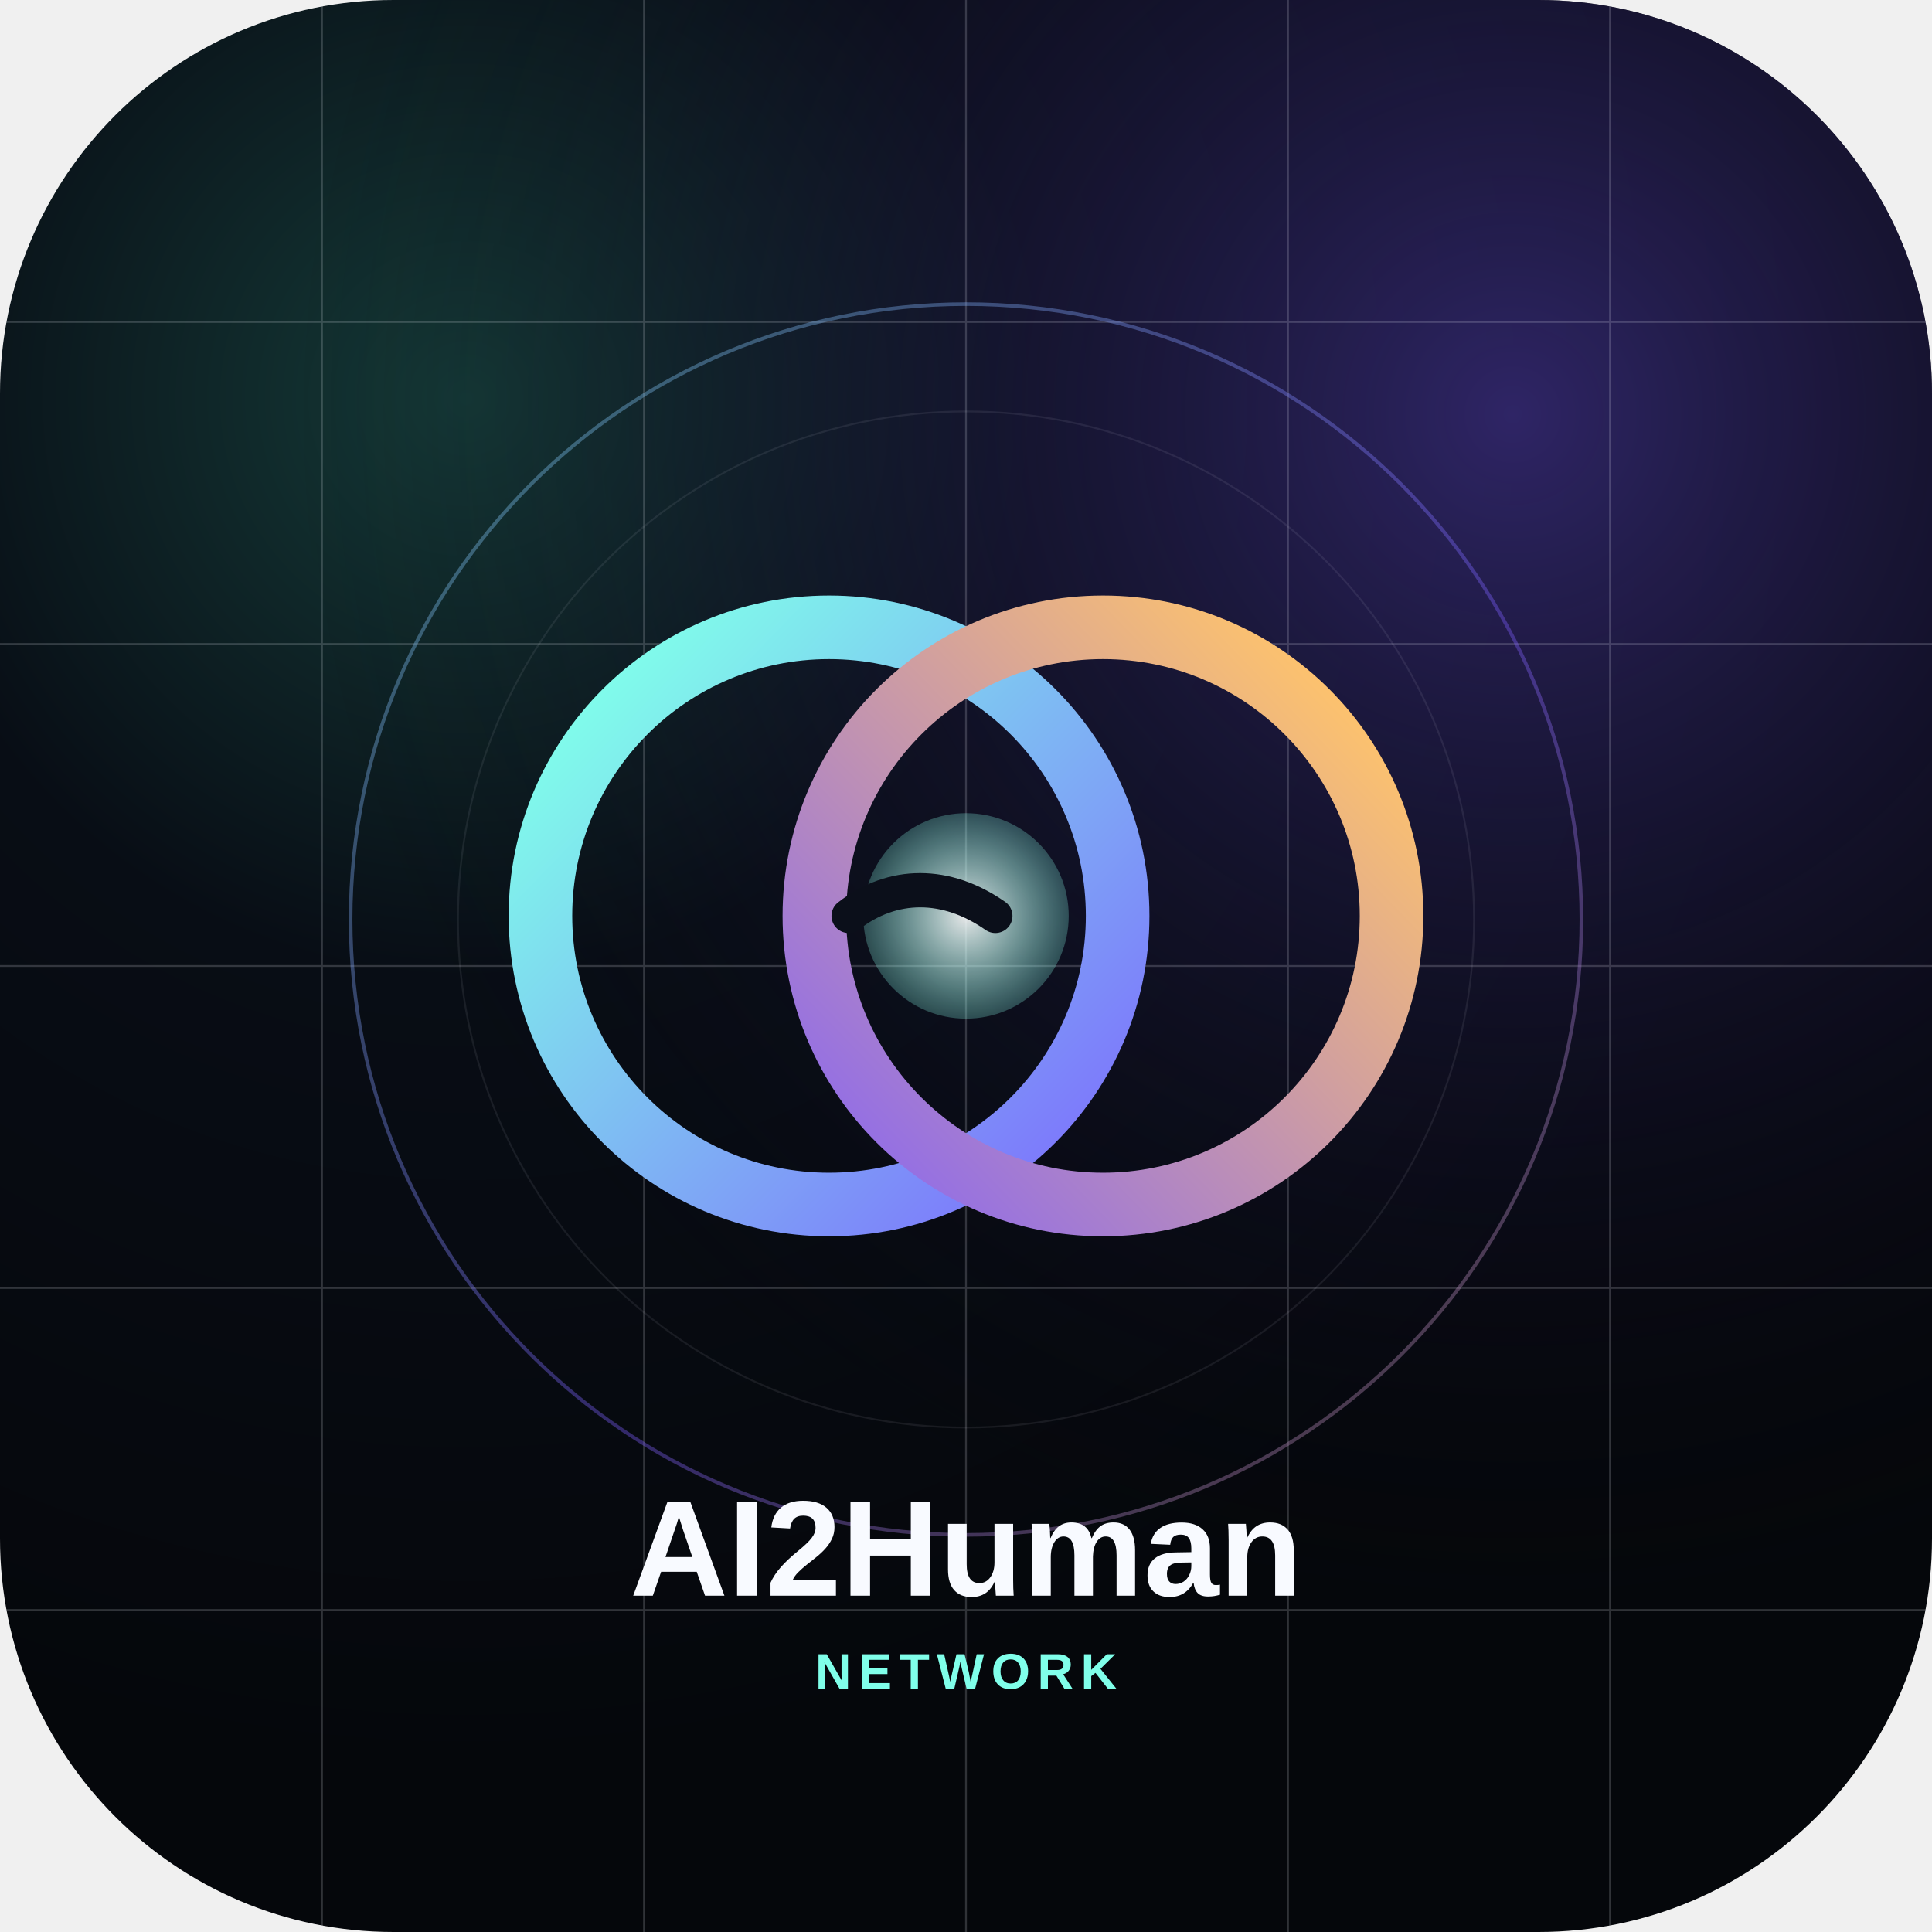
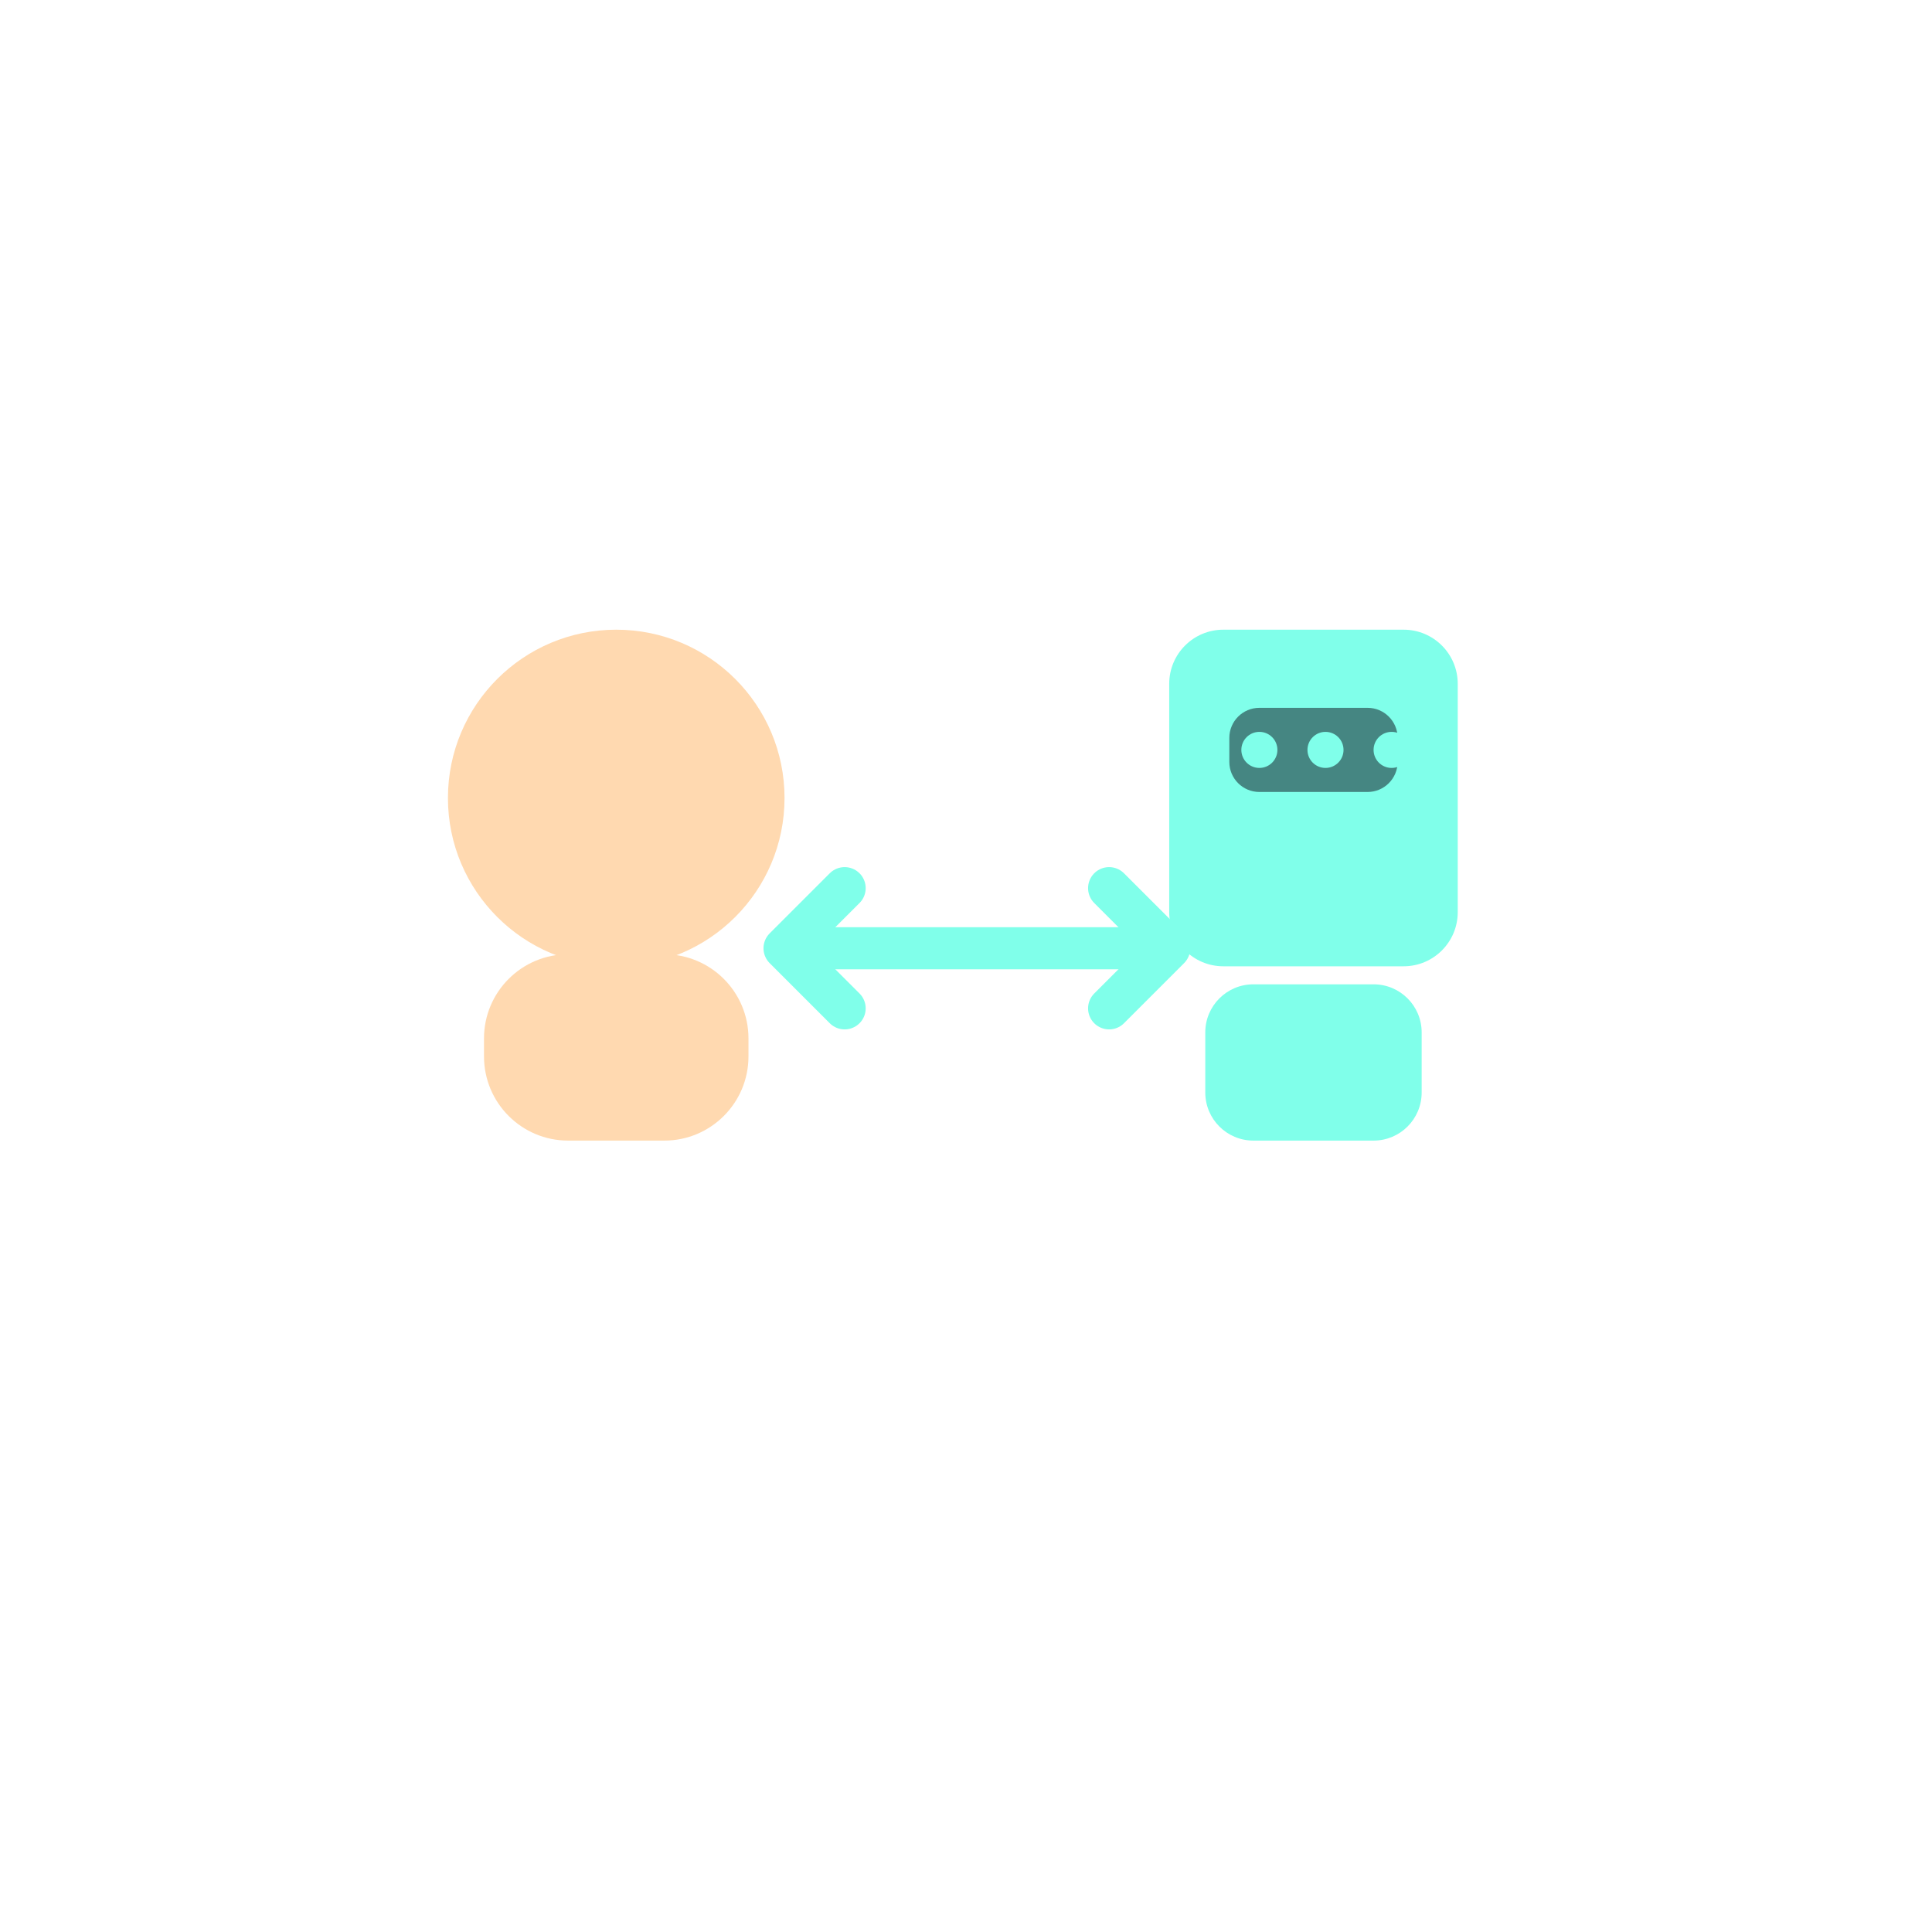
<svg xmlns="http://www.w3.org/2000/svg" width="1080" height="1080" viewBox="0 0 1080 1080" fill="none">
  <defs>
-     <linearGradient id="loopA" x1="120" y1="140" x2="360" y2="372" gradientUnits="userSpaceOnUse">
+     <linearGradient id="human" x1="284" y1="392" x2="438" y2="568" gradientUnits="userSpaceOnUse">
+       <stop stop-color="#FFD9B0" />
+       <stop offset="1" stop-color="#FFB57C" />
+     </linearGradient>
+     <linearGradient id="robot" x1="561" y1="392" x2="715" y2="568" gradientUnits="userSpaceOnUse">
      <stop stop-color="#80FFEA" />
      <stop offset="1" stop-color="#7C5CFF" />
    </linearGradient>
-     <linearGradient id="loopB" x1="392" y1="140" x2="152" y2="372" gradientUnits="userSpaceOnUse">
-       <stop stop-color="#FFC46B" />
+     <linearGradient id="arrow" x1="423" y1="502" x2="577" y2="537" gradientUnits="userSpaceOnUse">
+       <stop stop-color="#80FFEA" />
      <stop offset="1" stop-color="#7C5CFF" />
    </linearGradient>
-     <radialGradient id="core" cx="0" cy="0" r="1" gradientUnits="userSpaceOnUse" gradientTransform="translate(256 256) scale(46)">
-       <stop stop-color="#FFFFFF" stop-opacity="0.9" />
-       <stop offset="1" stop-color="#80FFEA" stop-opacity="0.2" />
-     </radialGradient>
-     <radialGradient id="bgA" cx="0" cy="0" r="1" gradientUnits="userSpaceOnUse" gradientTransform="translate(258 220) rotate(55) scale(780)">
-       <stop stop-color="#153B38" />
-       <stop offset="0.42" stop-color="#080D15" />
-       <stop offset="1" stop-color="#05070B" />
-     </radialGradient>
-     <radialGradient id="bgB" cx="0" cy="0" r="1" gradientUnits="userSpaceOnUse" gradientTransform="translate(850 230) rotate(110) scale(690)">
-       <stop stop-color="#33286F" stop-opacity="0.9" />
-       <stop offset="1" stop-color="#05070B" stop-opacity="0" />
-     </radialGradient>
-     <linearGradient id="ring" x1="120" y1="86" x2="964" y2="998" gradientUnits="userSpaceOnUse">
-       <stop stop-color="#80FFEA" />
-       <stop offset="0.55" stop-color="#7C5CFF" />
-       <stop offset="1" stop-color="#FFC46B" />
-     </linearGradient>
  </defs>
-   <rect width="1080" height="1080" rx="220" fill="url(#bgA)" />
-   <rect width="1080" height="1080" rx="220" fill="url(#bgB)" />
-   <g opacity="0.18">
-     <path d="M0 180H1080M0 360H1080M0 540H1080M0 720H1080M0 900H1080" stroke="#F4F6FF" />
-     <path d="M180 0V1080M360 0V1080M540 0V1080M720 0V1080M900 0V1080" stroke="#F4F6FF" />
+   <rect width="1080" height="1080" fill="#FFFFFF" />
+   <g transform="translate(116 100) scale(1.68)">
+     <circle cx="136" cy="206" r="56" fill="url(#human)" />
+     <rect x="92" y="258" width="88" height="62" rx="28" fill="url(#human)" />
+     <rect x="320" y="150" width="96" height="112" rx="18" fill="url(#robot)" />
+     <rect x="340" y="176" width="56" height="28" rx="10" fill="#0B0F1A" fill-opacity="0.5" />
+     <circle cx="350" cy="190" r="6" fill="#80FFEA" />
+     <circle cx="372" cy="190" r="6" fill="#80FFEA" />
+     <circle cx="394" cy="190" r="6" fill="#80FFEA" />
+     <rect x="332" y="268" width="72" height="52" rx="16" fill="url(#robot)" />
+     <path d="M196 256h120" stroke="url(#arrow)" stroke-width="14" stroke-linecap="round" />
+     <path d="M300 236l20 20-20 20" stroke="url(#arrow)" stroke-width="14" stroke-linecap="round" stroke-linejoin="round" />
+     <path d="M212 236l-20 20 20 20" stroke="url(#arrow)" stroke-width="14" stroke-linecap="round" stroke-linejoin="round" />
  </g>
-   <circle cx="540" cy="514" r="344" stroke="url(#ring)" stroke-width="2" opacity="0.38" />
-   <circle cx="540" cy="514" r="284" stroke="#F4F6FF" stroke-opacity="0.08" />
-   <g transform="translate(190 162) scale(1.367188)">
-     <circle cx="200" cy="256" r="118" stroke="url(#loopA)" stroke-width="26" />
-     <circle cx="312" cy="256" r="118" stroke="url(#loopB)" stroke-width="26" />
-     <circle cx="256" cy="256" r="42" fill="url(#core)" />
-     <path d="M208 256c18-14 40-14 60 0" stroke="#0B0F1A" stroke-width="14" stroke-linecap="round" />
-   </g>
-   <text x="540" y="892" text-anchor="middle" fill="#F8FAFF" font-family="Arial, Helvetica, sans-serif" font-size="76" font-weight="850">AI2Human</text>
-   <text x="540" y="944" text-anchor="middle" fill="#80FFEA" font-family="Arial, Helvetica, sans-serif" font-size="28" font-weight="850" letter-spacing="4">NETWORK</text>
</svg>
